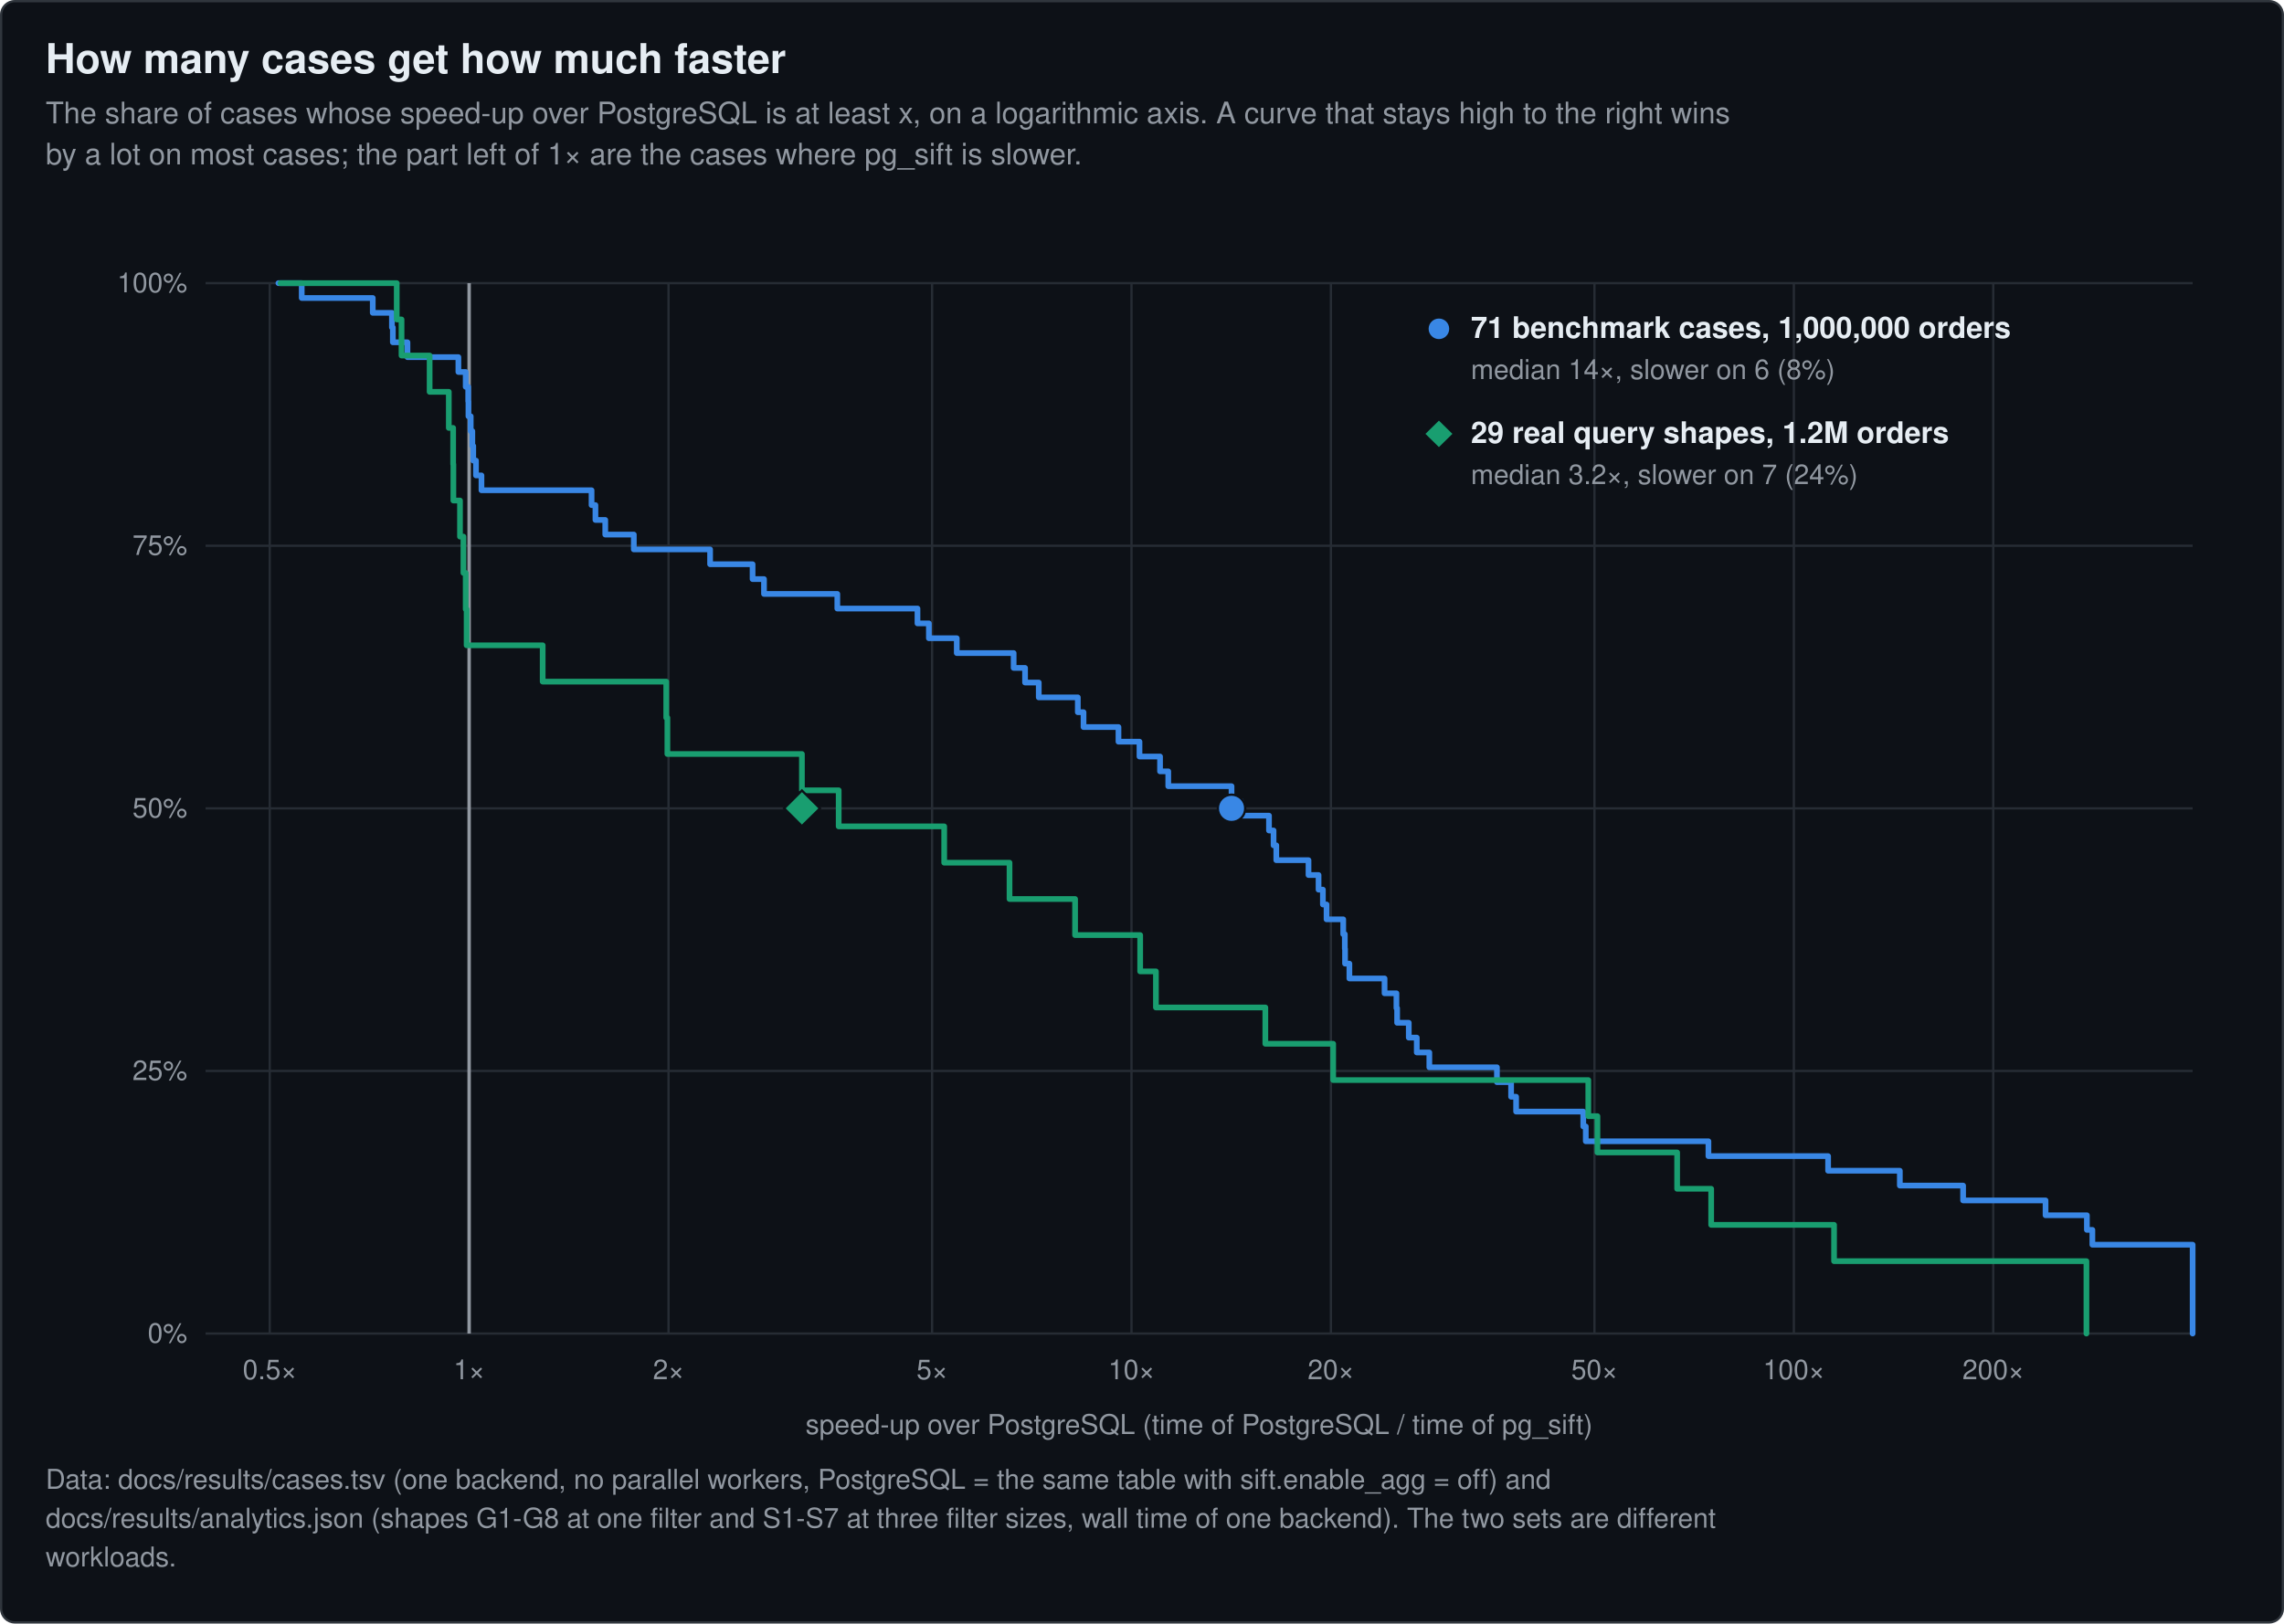
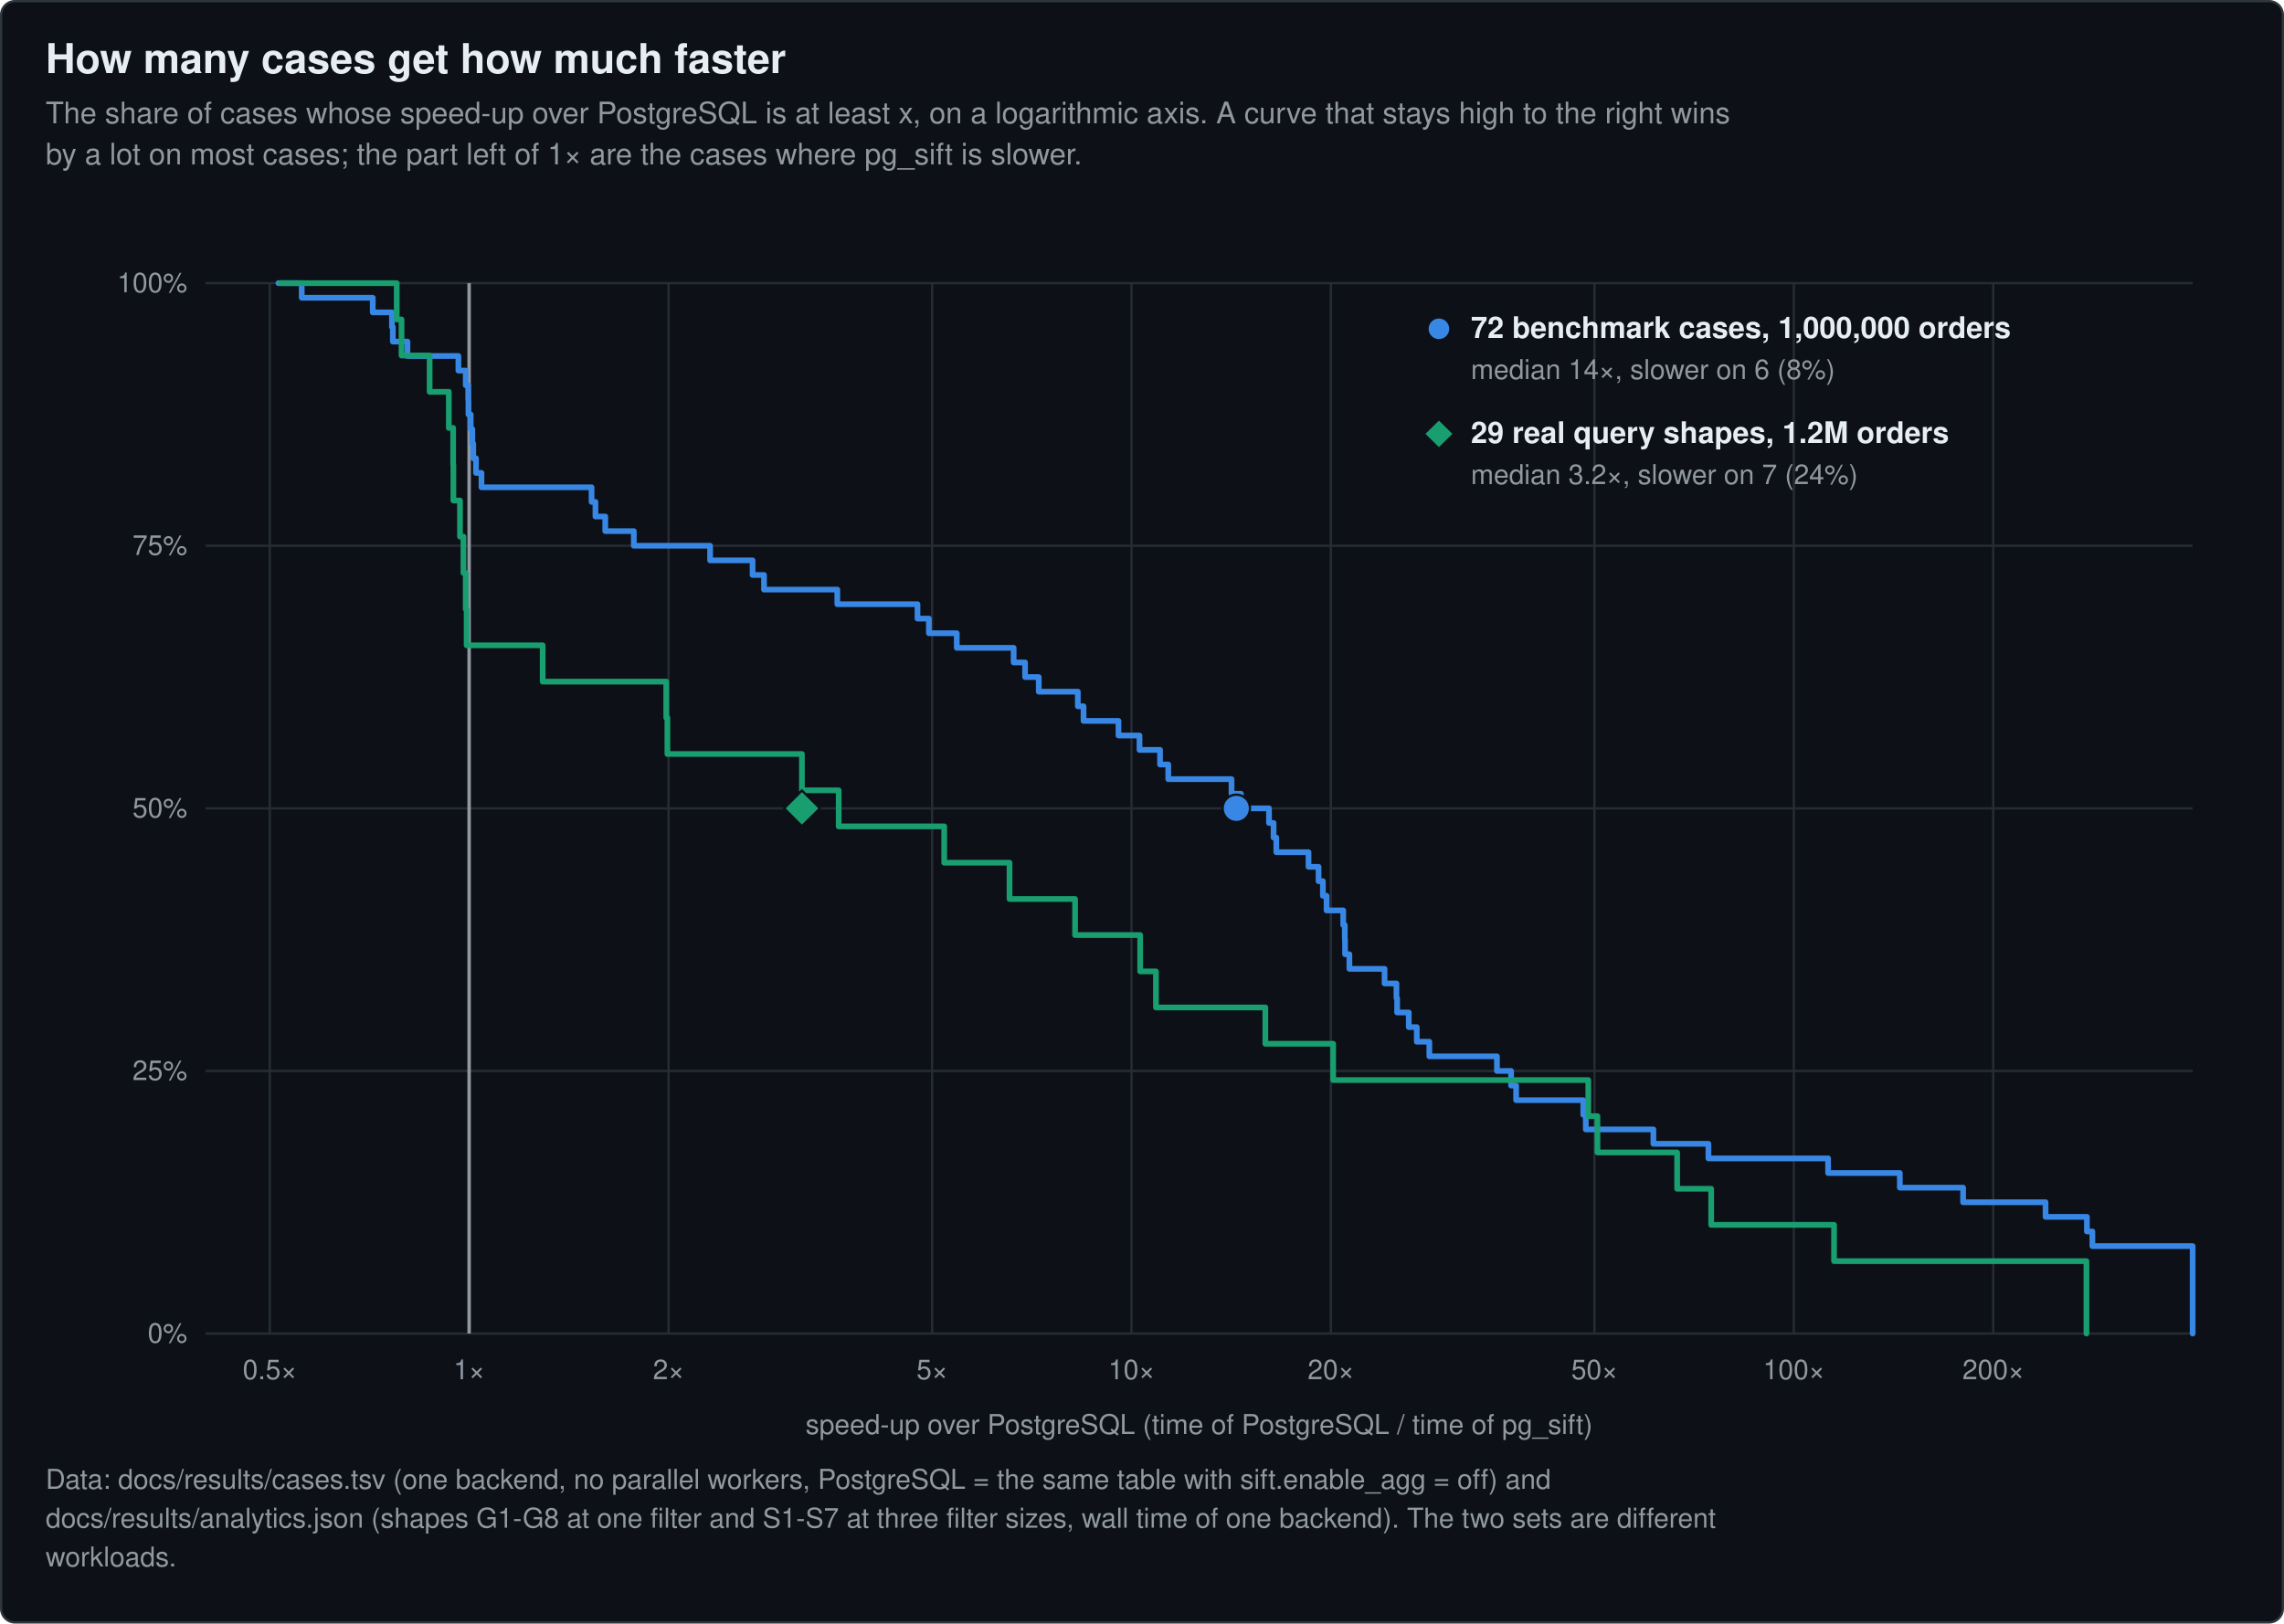
<svg xmlns="http://www.w3.org/2000/svg" width="1000" height="711" viewBox="0 0 1000 711" role="img" aria-labelledby="t d" font-family="Helvetica, Arial, sans-serif">
  <rect x="0.5" y="0.5" width="999" height="710" rx="6" fill="#0d1117" stroke="#30363d" />
  <text x="20" y="32" font-size="18" text-anchor="start" fill="#e6edf3" font-weight="bold">How many cases get how much faster</text>
  <text x="20" y="54" font-size="13" text-anchor="start" fill="#9198a1">The share of cases whose speed-up over PostgreSQL is at least x, on a logarithmic axis. A curve that stays high to the right wins</text>
  <text x="20" y="72" font-size="13" text-anchor="start" fill="#9198a1">by a lot on most cases; the part left of 1× are the cases where pg_sift is slower.</text>
  <line x1="90" y1="584" x2="960" y2="584" stroke="#262c34" stroke-width="1" />
  <text x="82" y="588" font-size="12" text-anchor="end" fill="#9198a1">0%</text>
  <line x1="90" y1="469" x2="960" y2="469" stroke="#262c34" stroke-width="1" />
  <text x="82" y="473" font-size="12" text-anchor="end" fill="#9198a1">25%</text>
  <line x1="90" y1="354" x2="960" y2="354" stroke="#262c34" stroke-width="1" />
  <text x="82" y="358" font-size="12" text-anchor="end" fill="#9198a1">50%</text>
  <line x1="90" y1="239" x2="960" y2="239" stroke="#262c34" stroke-width="1" />
  <text x="82" y="243" font-size="12" text-anchor="end" fill="#9198a1">75%</text>
  <line x1="90" y1="124" x2="960" y2="124" stroke="#262c34" stroke-width="1" />
  <text x="82" y="128" font-size="12" text-anchor="end" fill="#9198a1">100%</text>
  <line x1="118.1" y1="124" x2="118.1" y2="584" stroke="#262c34" stroke-width="1" />
  <text x="118.1" y="604" font-size="12" text-anchor="middle" fill="#9198a1">0.5×</text>
  <line x1="205.4" y1="124" x2="205.4" y2="584" stroke="#9198a1" stroke-width="1.5" />
  <text x="205.4" y="604" font-size="12" text-anchor="middle" fill="#9198a1">1×</text>
  <line x1="292.7" y1="124" x2="292.7" y2="584" stroke="#262c34" stroke-width="1" />
  <text x="292.7" y="604" font-size="12" text-anchor="middle" fill="#9198a1">2×</text>
  <line x1="408.1" y1="124" x2="408.1" y2="584" stroke="#262c34" stroke-width="1" />
  <text x="408.1" y="604" font-size="12" text-anchor="middle" fill="#9198a1">5×</text>
  <line x1="495.4" y1="124" x2="495.4" y2="584" stroke="#262c34" stroke-width="1" />
  <text x="495.4" y="604" font-size="12" text-anchor="middle" fill="#9198a1">10×</text>
  <line x1="582.7" y1="124" x2="582.7" y2="584" stroke="#262c34" stroke-width="1" />
  <text x="582.7" y="604" font-size="12" text-anchor="middle" fill="#9198a1">20×</text>
  <line x1="698.1" y1="124" x2="698.1" y2="584" stroke="#262c34" stroke-width="1" />
  <text x="698.1" y="604" font-size="12" text-anchor="middle" fill="#9198a1">50×</text>
  <line x1="785.4" y1="124" x2="785.4" y2="584" stroke="#262c34" stroke-width="1" />
  <text x="785.4" y="604" font-size="12" text-anchor="middle" fill="#9198a1">100×</text>
  <line x1="872.7" y1="124" x2="872.7" y2="584" stroke="#262c34" stroke-width="1" />
  <text x="872.7" y="604" font-size="12" text-anchor="middle" fill="#9198a1">200×</text>
  <text x="525" y="628" font-size="12" text-anchor="middle" fill="#9198a1">speed-up over PostgreSQL (time of PostgreSQL / time of pg_sift)</text>
-   <polyline fill="none" stroke="#3987e5" stroke-width="2.5" stroke-linejoin="round" stroke-linecap="round" points="121.9,124 121.9,124 121.9,124 132.1,124 132.1,130.5 163.2,130.5 163.2,137 171.6,137 171.6,143.4 172,143.4 172,149.9 178.4,149.9 178.4,156.4 200.7,156.4 200.7,162.9 203.9,162.9 203.9,169.4 205,169.4 205,175.8 205.1,175.8 205.1,182.3 206.1,182.3 206.1,188.8 206.8,188.8 206.8,195.3 207.2,195.3 207.2,201.7 208.4,201.7 208.4,208.2 210.8,208.2 210.8,214.7 259,214.7 259,221.2 260.7,221.2 260.7,227.7 265,227.7 265,234.1 277.5,234.1 277.5,240.6 310.9,240.6 310.9,247.1 329.5,247.1 329.5,253.6 334.5,253.6 334.5,260.1 366.6,260.1 366.6,266.5 401.7,266.5 401.7,273 406.7,273 406.7,279.5 418.9,279.5 418.9,286 443.8,286 443.8,292.5 448.8,292.5 448.8,298.9 454.8,298.9 454.8,305.4 471.9,305.4 471.9,311.9 474.4,311.9 474.4,318.4 489.7,318.4 489.7,324.8 498.9,324.8 498.9,331.3 507.9,331.3 507.9,337.8 511.5,337.8 511.5,344.3 539.2,344.3 539.2,350.8 543.3,350.8 543.3,357.2 555.6,357.2 555.6,363.7 557.6,363.7 557.6,370.2 558.8,370.2 558.8,376.7 572.9,376.7 572.9,383.2 577.3,383.2 577.3,389.6 579.2,389.6 579.2,396.1 580.8,396.1 580.8,402.6 588.1,402.6 588.1,409.1 588.8,409.1 588.8,415.5 588.9,415.5 588.9,422 590.8,422 590.8,428.5 606.2,428.5 606.2,435 611.4,435 611.4,441.5 611.7,441.5 611.7,447.9 616.8,447.9 616.8,454.4 620.3,454.4 620.3,460.9 625.8,460.9 625.8,467.4 655.4,467.4 655.4,473.9 661.6,473.9 661.6,480.3 663.8,480.3 663.8,486.8 693.2,486.8 693.2,493.3 694.3,493.3 694.3,499.8 748,499.8 748,506.3 800.4,506.3 800.4,512.7 831.8,512.7 831.8,519.2 859.5,519.2 859.5,525.7 895.6,525.7 895.6,532.2 913.7,532.2 913.7,538.6 916.1,538.6 916.1,545.1 960,545.1 960,551.6 960,551.6 960,558.1 960,558.1 960,564.6 960,564.6 960,571 960,571 960,577.5 960,584" />
-   <circle cx="539.2" cy="354" r="5.5" fill="#3987e5" stroke="#0d1117" stroke-width="2" paint-order="stroke" />
+   <polyline fill="none" stroke="#3987e5" stroke-width="2.5" stroke-linejoin="round" stroke-linecap="round" points="121.9,124 121.9,124 121.9,124 132.1,124 132.1,130.4 163.2,130.4 163.2,136.8 171.6,136.8 171.6,143.2 172,143.2 172,149.6 178.4,149.6 178.4,155.9 200.7,155.9 200.7,162.3 203.9,162.3 203.9,168.7 205,168.7 205,175.1 205.1,175.1 205.1,181.5 206.1,181.5 206.1,187.9 206.8,187.9 206.8,194.3 207.2,194.3 207.2,200.7 208.4,200.7 208.4,207.1 210.8,207.1 210.8,213.4 259,213.4 259,219.8 260.7,219.8 260.7,226.2 265,226.2 265,232.6 277.5,232.6 277.5,239 310.9,239 310.9,245.4 329.5,245.4 329.5,251.8 334.5,251.8 334.5,258.2 366.6,258.2 366.6,264.6 401.7,264.6 401.7,270.9 406.7,270.9 406.7,277.3 418.9,277.3 418.9,283.7 443.8,283.7 443.8,290.1 448.8,290.1 448.8,296.5 454.8,296.5 454.8,302.9 471.9,302.9 471.9,309.3 474.4,309.3 474.4,315.7 489.7,315.7 489.7,322.1 498.9,322.1 498.9,328.4 507.9,328.4 507.9,334.8 511.5,334.8 511.5,341.2 539.2,341.2 539.2,347.6 543.3,347.6 543.3,354 555.6,354 555.6,360.4 557.6,360.4 557.6,366.8 558.8,366.8 558.8,373.2 572.9,373.2 572.9,379.6 577.3,379.6 577.3,385.9 579.2,385.9 579.2,392.3 580.8,392.3 580.8,398.7 588.1,398.7 588.1,405.1 588.8,405.1 588.8,411.5 588.9,411.5 588.9,417.9 590.8,417.9 590.8,424.3 606.2,424.3 606.2,430.7 611.4,430.7 611.4,437.1 611.7,437.1 611.7,443.4 616.8,443.4 616.8,449.8 620.3,449.8 620.3,456.2 625.8,456.2 625.8,462.6 655.4,462.6 655.4,469 661.6,469 661.6,475.4 663.8,475.4 663.8,481.8 693.2,481.8 693.2,488.2 694.3,488.2 694.3,494.6 723.9,494.6 723.9,500.9 748,500.9 748,507.3 800.4,507.3 800.4,513.7 831.8,513.7 831.8,520.1 859.5,520.1 859.5,526.5 895.6,526.5 895.6,532.9 913.7,532.9 913.7,539.3 916.1,539.3 916.1,545.7 960,545.7 960,552.1 960,552.1 960,558.4 960,558.4 960,564.8 960,564.8 960,571.2 960,571.2 960,577.6 960,584" />
+   <circle cx="541.3" cy="354" r="5.5" fill="#3987e5" stroke="#0d1117" stroke-width="2" paint-order="stroke" />
  <circle cx="630" cy="144" r="4.5" fill="#3987e5" stroke="#0d1117" stroke-width="2" paint-order="stroke" />
-   <text x="644" y="148" font-size="13" text-anchor="start" fill="#e6edf3" font-weight="bold">71 benchmark cases, 1,000,000 orders</text>
+   <text x="644" y="148" font-size="13" text-anchor="start" fill="#e6edf3" font-weight="bold">72 benchmark cases, 1,000,000 orders</text>
  <text x="644" y="166" font-size="12" text-anchor="start" fill="#9198a1">median 14×, slower on 6 (8%)</text>
  <polyline fill="none" stroke="#199e70" stroke-width="2.5" stroke-linejoin="round" stroke-linecap="round" points="122.8,124 122.8,124 122.8,124 173.7,124 173.7,139.9 175.8,139.9 175.8,155.7 188.1,155.7 188.1,171.6 196.5,171.6 196.5,187.4 198.4,187.4 198.4,203.3 198.5,203.3 198.5,219.2 201.4,219.2 201.4,235 202.9,235 202.9,250.9 203.9,250.9 203.9,266.8 204.3,266.8 204.3,282.6 237.6,282.6 237.6,298.5 291.7,298.5 291.7,314.3 292.2,314.3 292.2,330.2 351.1,330.2 351.1,346.1 367.2,346.1 367.2,361.9 413.4,361.9 413.4,377.8 442,377.8 442,393.7 470.7,393.7 470.7,409.5 499.2,409.5 499.2,425.4 506.1,425.4 506.1,441.2 554,441.2 554,457.1 583.7,457.1 583.7,473 695.4,473 695.4,488.8 699.4,488.8 699.4,504.7 734.3,504.7 734.3,520.6 749.2,520.6 749.2,536.4 803,536.4 803,552.3 913.5,552.3 913.5,568.1 913.5,584" />
  <polygon points="351.1,346.9 358.3,354 351.1,361.1 344,354" fill="#199e70" stroke="#0d1117" stroke-width="2" paint-order="stroke" />
  <polygon points="630,184.2 635.9,190 630,195.8 624.1,190" fill="#199e70" stroke="#0d1117" stroke-width="2" paint-order="stroke" />
  <text x="644" y="194" font-size="13" text-anchor="start" fill="#e6edf3" font-weight="bold">29 real query shapes, 1.2M orders</text>
  <text x="644" y="212" font-size="12" text-anchor="start" fill="#9198a1">median 3.2×, slower on 7 (24%)</text>
  <text x="20" y="652" font-size="12" text-anchor="start" fill="#9198a1">Data: docs/results/cases.tsv (one backend, no parallel workers, PostgreSQL = the same table with sift.enable_agg = off) and</text>
  <text x="20" y="669" font-size="12" text-anchor="start" fill="#9198a1">docs/results/analytics.json (shapes G1-G8 at one filter and S1-S7 at three filter sizes, wall time of one backend). The two sets are different</text>
  <text x="20" y="686" font-size="12" text-anchor="start" fill="#9198a1">workloads.</text>
</svg>
